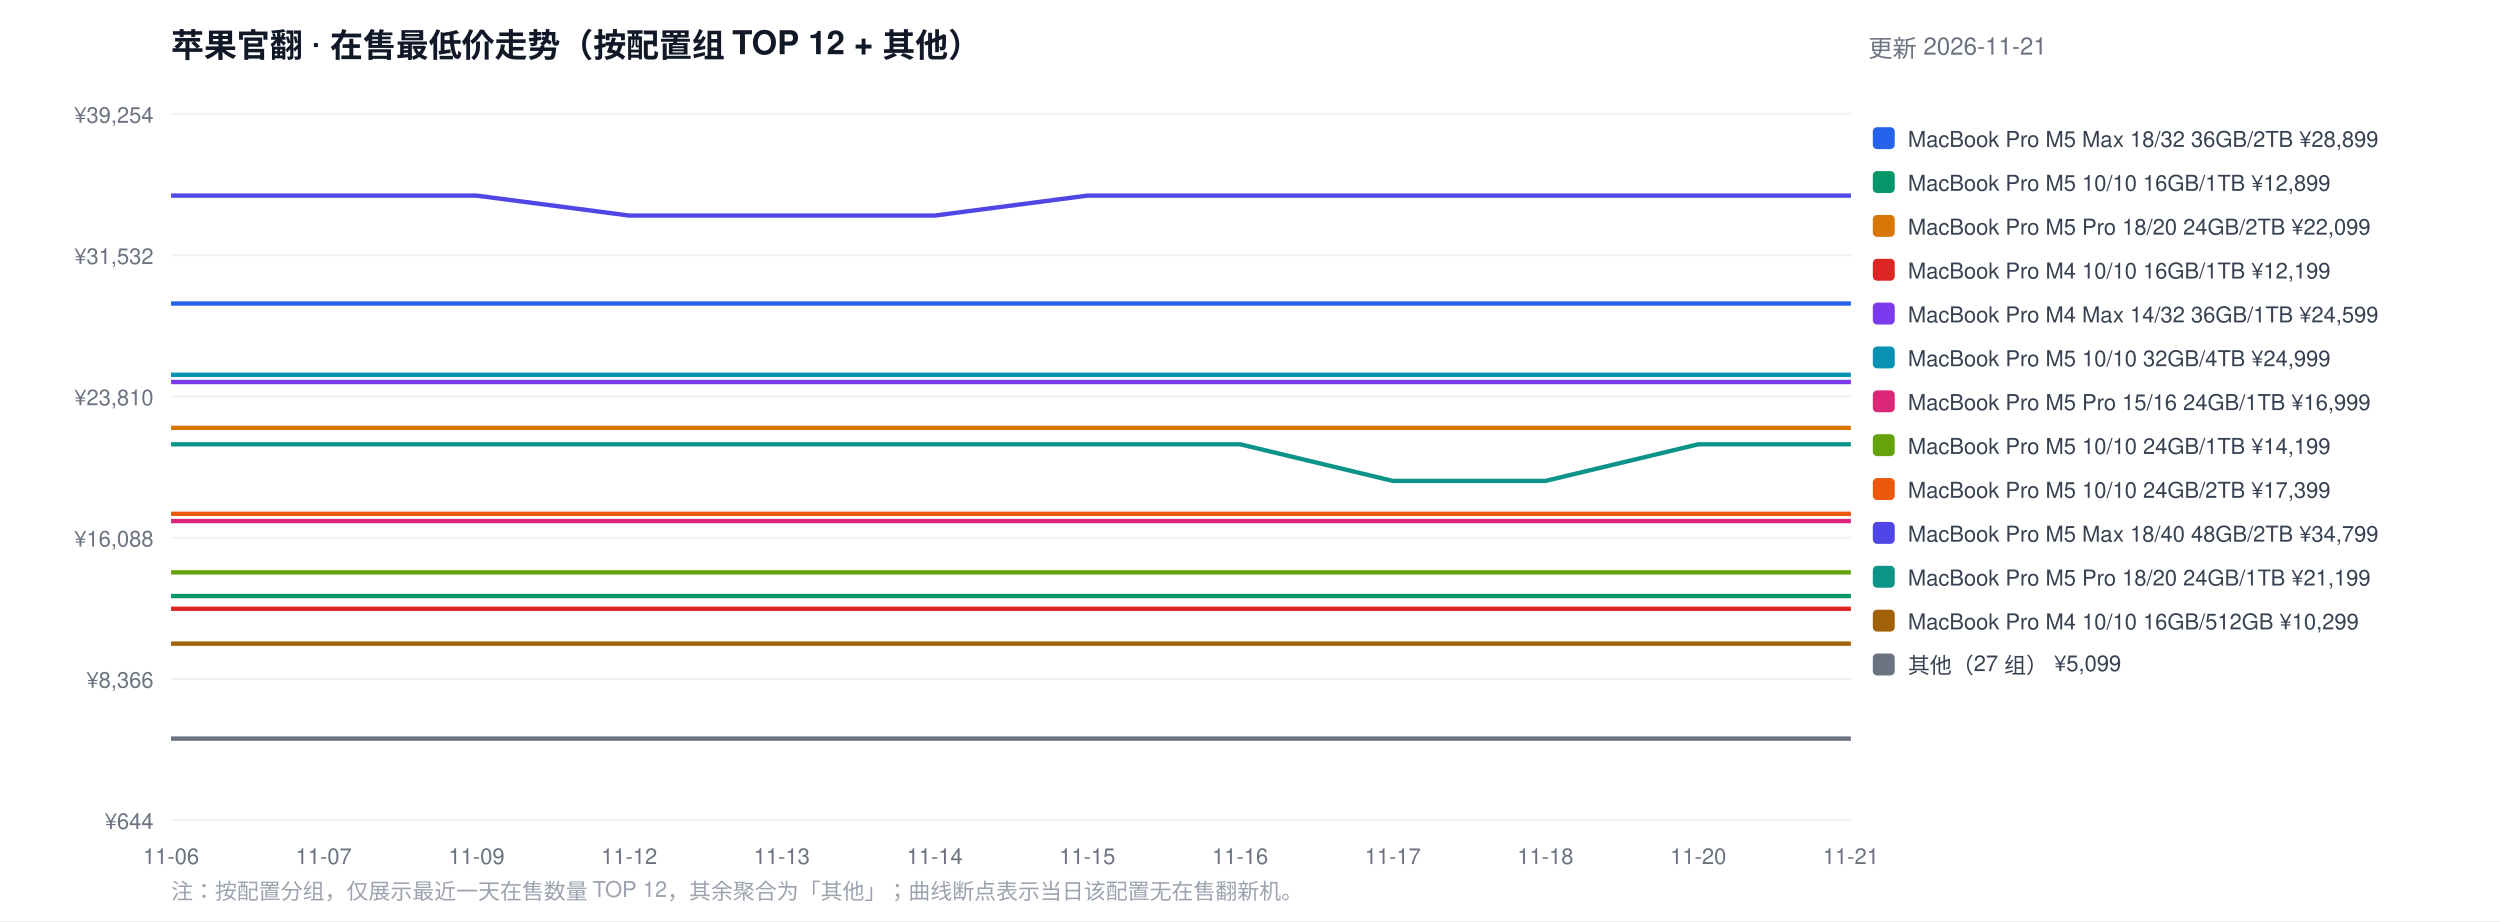
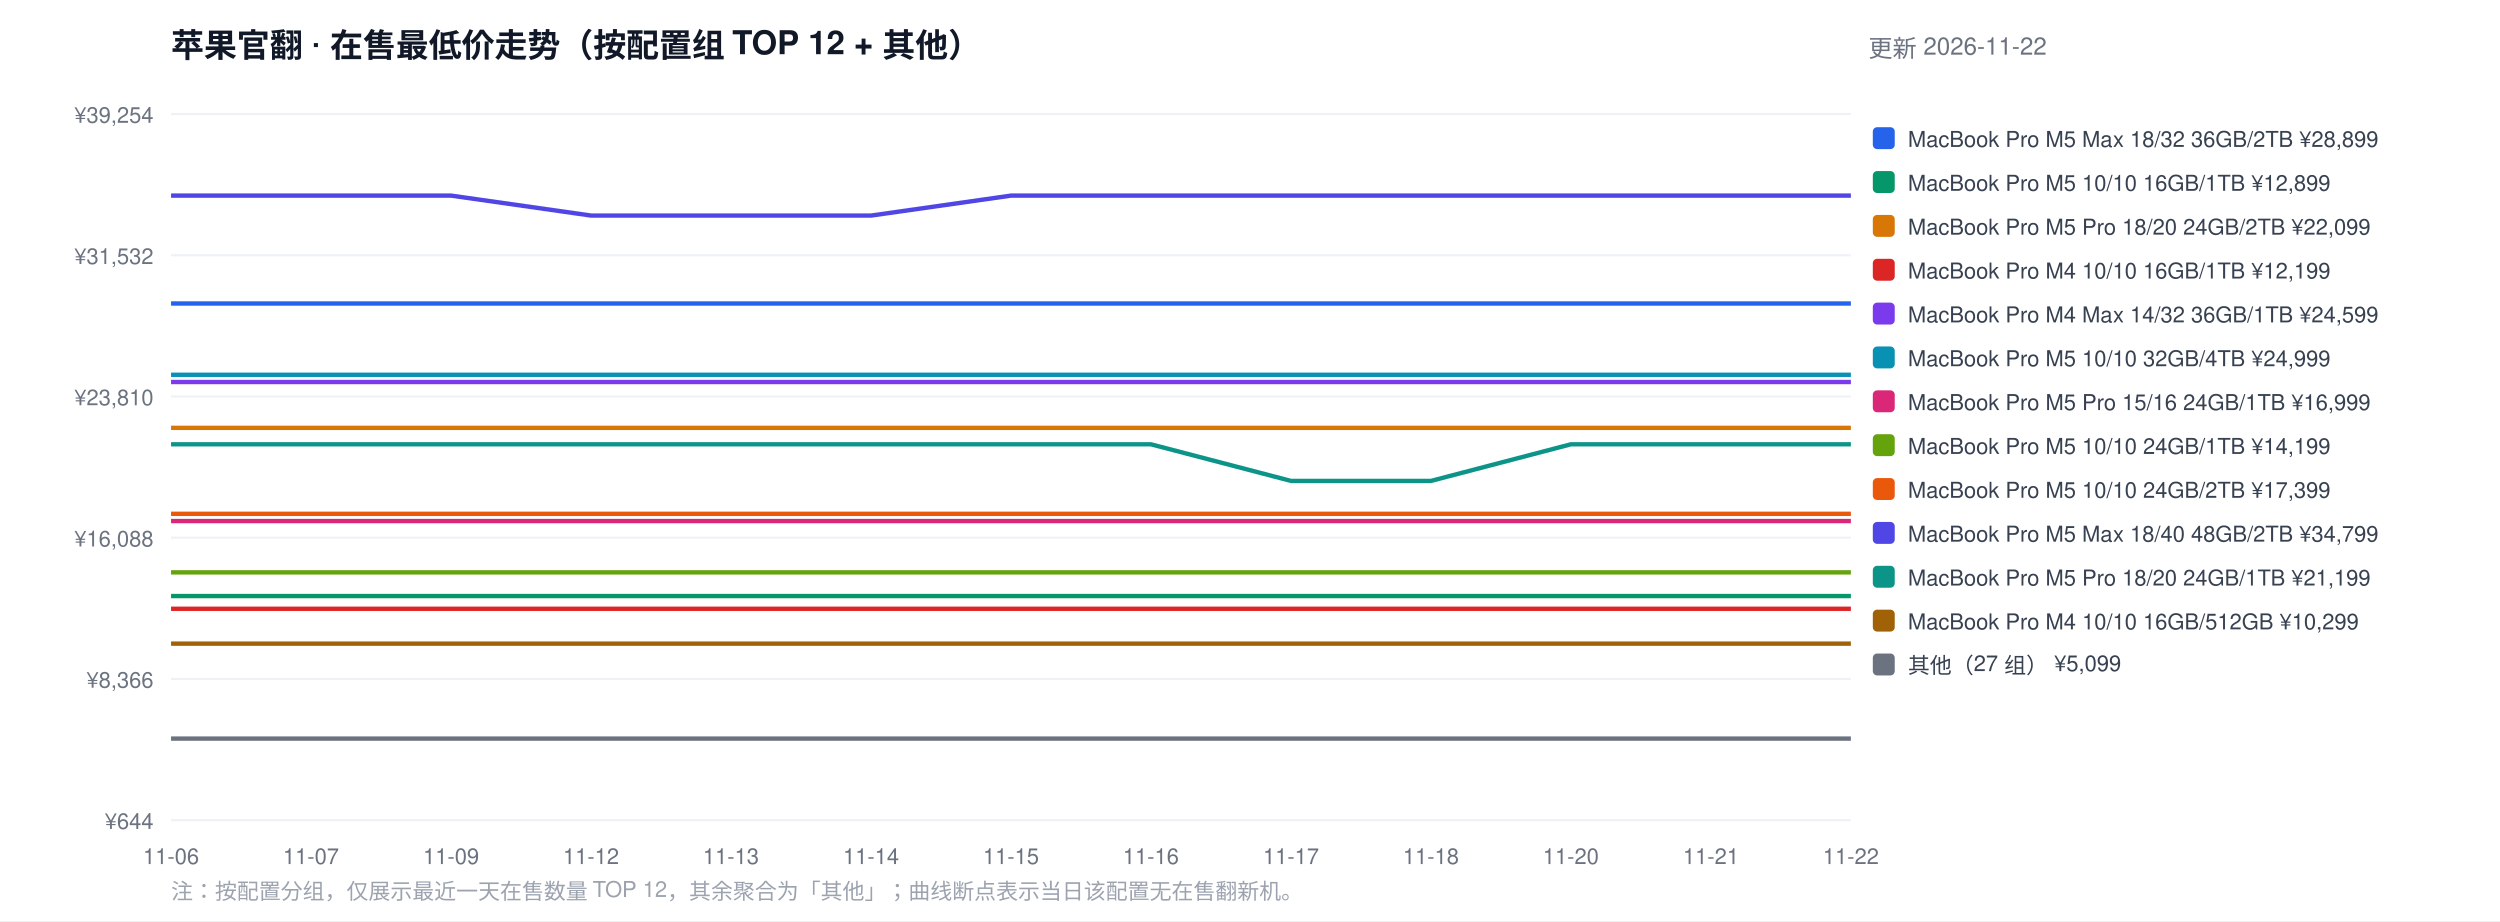
<svg xmlns="http://www.w3.org/2000/svg" width="1140" height="420" viewBox="0 0 1140 420" font-family="-apple-system,Segoe UI,Helvetica,Arial,sans-serif">
  <rect width="1140" height="420" fill="#ffffff" />
  <text x="78" y="26" font-size="15" font-weight="600" fill="#111827">苹果官翻 · 在售最低价走势（按配置组 TOP 12 + 其他）</text>
-   <text x="852" y="26" font-size="11" fill="#6b7280">更新 2026-11-21</text>
+   <text x="852" y="26" font-size="11" fill="#6b7280">更新 2026-11-22</text>
  <line x1="78" y1="374.0" x2="844" y2="374.0" stroke="#eef2f7" />
  <text x="70" y="378.0" font-size="10" fill="#6b7280" text-anchor="end">¥644</text>
  <line x1="78" y1="309.6" x2="844" y2="309.6" stroke="#eef2f7" />
  <text x="70" y="313.6" font-size="10" fill="#6b7280" text-anchor="end">¥8,366</text>
  <line x1="78" y1="245.2" x2="844" y2="245.2" stroke="#eef2f7" />
  <text x="70" y="249.2" font-size="10" fill="#6b7280" text-anchor="end">¥16,088</text>
  <line x1="78" y1="180.8" x2="844" y2="180.8" stroke="#eef2f7" />
  <text x="70" y="184.8" font-size="10" fill="#6b7280" text-anchor="end">¥23,810</text>
  <line x1="78" y1="116.4" x2="844" y2="116.4" stroke="#eef2f7" />
  <text x="70" y="120.4" font-size="10" fill="#6b7280" text-anchor="end">¥31,532</text>
  <line x1="78" y1="52.0" x2="844" y2="52.0" stroke="#eef2f7" />
  <text x="70" y="56.0" font-size="10" fill="#6b7280" text-anchor="end">¥39,254</text>
  <text x="78.0" y="394" font-size="10" fill="#6b7280" text-anchor="middle">11-06</text>
-   <text x="147.6" y="394" font-size="10" fill="#6b7280" text-anchor="middle">11-07</text>
-   <text x="217.3" y="394" font-size="10" fill="#6b7280" text-anchor="middle">11-09</text>
-   <text x="286.9" y="394" font-size="10" fill="#6b7280" text-anchor="middle">11-12</text>
-   <text x="356.5" y="394" font-size="10" fill="#6b7280" text-anchor="middle">11-13</text>
-   <text x="426.2" y="394" font-size="10" fill="#6b7280" text-anchor="middle">11-14</text>
-   <text x="495.8" y="394" font-size="10" fill="#6b7280" text-anchor="middle">11-15</text>
-   <text x="565.5" y="394" font-size="10" fill="#6b7280" text-anchor="middle">11-16</text>
-   <text x="635.1" y="394" font-size="10" fill="#6b7280" text-anchor="middle">11-17</text>
-   <text x="704.7" y="394" font-size="10" fill="#6b7280" text-anchor="middle">11-18</text>
-   <text x="774.4" y="394" font-size="10" fill="#6b7280" text-anchor="middle">11-20</text>
-   <text x="844.0" y="394" font-size="10" fill="#6b7280" text-anchor="middle">11-21</text>
-   <polyline fill="none" stroke="#2563eb" stroke-width="2" points="78.0,138.4 147.6,138.4 217.3,138.4 286.9,138.4 356.5,138.4 426.2,138.4 495.8,138.4 565.5,138.4 635.1,138.4 704.7,138.4 774.4,138.4 844.0,138.4" />
-   <polyline fill="none" stroke="#059669" stroke-width="2" points="78.0,271.8 147.6,271.8 217.3,271.8 286.9,271.8 356.5,271.8 426.2,271.8 495.8,271.8 565.5,271.8 635.1,271.8 704.7,271.8 774.4,271.8 844.0,271.8" />
-   <polyline fill="none" stroke="#d97706" stroke-width="2" points="78.0,195.1 147.6,195.1 217.3,195.1 286.9,195.1 356.5,195.1 426.2,195.1 495.8,195.1 565.5,195.1 635.1,195.1 704.7,195.1 774.4,195.1 844.0,195.1" />
-   <polyline fill="none" stroke="#dc2626" stroke-width="2" points="78.0,277.6 147.6,277.6 217.3,277.6 286.9,277.6 356.5,277.6 426.2,277.6 495.8,277.6 565.5,277.6 635.1,277.6 704.7,277.6 774.4,277.6 844.0,277.6" />
-   <polyline fill="none" stroke="#7c3aed" stroke-width="2" points="78.0,174.2 147.6,174.2 217.3,174.2 286.9,174.2 356.5,174.2 426.2,174.2 495.8,174.2 565.5,174.2 635.1,174.2 704.7,174.2 774.4,174.2 844.0,174.2" />
-   <polyline fill="none" stroke="#0891b2" stroke-width="2" points="78.0,170.9 147.6,170.9 217.3,170.9 286.9,170.9 356.5,170.9 426.2,170.9 495.8,170.9 565.5,170.9 635.1,170.9 704.7,170.9 774.4,170.9 844.0,170.9" />
-   <polyline fill="none" stroke="#db2777" stroke-width="2" points="78.0,237.6 147.6,237.6 217.3,237.6 286.9,237.6 356.5,237.6 426.2,237.6 495.8,237.6 565.5,237.6 635.1,237.6 704.7,237.6 774.4,237.6 844.0,237.6" />
-   <polyline fill="none" stroke="#65a30d" stroke-width="2" points="78.0,261.0 147.6,261.0 217.3,261.0 286.9,261.0 356.5,261.0 426.2,261.0 495.8,261.0 565.5,261.0 635.1,261.0 704.7,261.0 774.4,261.0 844.0,261.0" />
-   <polyline fill="none" stroke="#ea580c" stroke-width="2" points="78.0,234.3 147.6,234.3 217.3,234.3 286.9,234.3 356.5,234.3 426.2,234.3 495.8,234.3 565.5,234.3 635.1,234.3 704.7,234.3 774.4,234.3 844.0,234.3" />
-   <polyline fill="none" stroke="#4f46e5" stroke-width="2" points="78.0,89.2 147.6,89.2 217.3,89.2 286.9,98.3 356.5,98.3 426.2,98.3 495.8,89.2 565.5,89.2 635.1,89.2 704.7,89.2 774.4,89.2 844.0,89.2" />
-   <polyline fill="none" stroke="#0d9488" stroke-width="2" points="78.0,202.6 147.6,202.6 217.3,202.6 286.9,202.6 356.5,202.6 426.2,202.6 495.8,202.6 565.5,202.6 635.1,219.3 704.7,219.3 774.4,202.6 844.0,202.6" />
-   <polyline fill="none" stroke="#a16207" stroke-width="2" points="78.0,293.5 147.6,293.5 217.3,293.5 286.9,293.5 356.5,293.5 426.2,293.5 495.8,293.5 565.5,293.5 635.1,293.5 704.7,293.5 774.4,293.5 844.0,293.5" />
-   <polyline fill="none" stroke="#6b7280" stroke-width="2" points="78.0,336.8 147.6,336.8 217.3,336.8 286.9,336.8 356.5,336.8 426.2,336.8 495.8,336.8 565.5,336.8 635.1,336.8 704.7,336.8 774.4,336.8 844.0,336.8" />
+   <text x="141.8" y="394" font-size="10" fill="#6b7280" text-anchor="middle">11-07</text>
+   <text x="205.7" y="394" font-size="10" fill="#6b7280" text-anchor="middle">11-09</text>
+   <text x="269.5" y="394" font-size="10" fill="#6b7280" text-anchor="middle">11-12</text>
+   <text x="333.3" y="394" font-size="10" fill="#6b7280" text-anchor="middle">11-13</text>
+   <text x="397.2" y="394" font-size="10" fill="#6b7280" text-anchor="middle">11-14</text>
+   <text x="461.0" y="394" font-size="10" fill="#6b7280" text-anchor="middle">11-15</text>
+   <text x="524.8" y="394" font-size="10" fill="#6b7280" text-anchor="middle">11-16</text>
+   <text x="588.7" y="394" font-size="10" fill="#6b7280" text-anchor="middle">11-17</text>
+   <text x="652.5" y="394" font-size="10" fill="#6b7280" text-anchor="middle">11-18</text>
+   <text x="716.3" y="394" font-size="10" fill="#6b7280" text-anchor="middle">11-20</text>
+   <text x="780.2" y="394" font-size="10" fill="#6b7280" text-anchor="middle">11-21</text>
+   <text x="844.0" y="394" font-size="10" fill="#6b7280" text-anchor="middle">11-22</text>
+   <polyline fill="none" stroke="#2563eb" stroke-width="2" points="78.0,138.4 141.8,138.4 205.7,138.4 269.5,138.4 333.3,138.4 397.2,138.4 461.0,138.4 524.8,138.4 588.7,138.4 652.5,138.4 716.3,138.4 780.2,138.4 844.0,138.4" />
+   <polyline fill="none" stroke="#059669" stroke-width="2" points="78.0,271.8 141.8,271.8 205.7,271.8 269.5,271.8 333.3,271.8 397.2,271.8 461.0,271.8 524.8,271.8 588.7,271.8 652.5,271.8 716.3,271.8 780.2,271.8 844.0,271.8" />
+   <polyline fill="none" stroke="#d97706" stroke-width="2" points="78.0,195.1 141.8,195.1 205.7,195.1 269.5,195.1 333.3,195.1 397.2,195.1 461.0,195.1 524.8,195.1 588.7,195.1 652.5,195.1 716.3,195.1 780.2,195.1 844.0,195.1" />
+   <polyline fill="none" stroke="#dc2626" stroke-width="2" points="78.0,277.6 141.8,277.6 205.7,277.6 269.5,277.6 333.3,277.6 397.2,277.6 461.0,277.6 524.8,277.6 588.7,277.6 652.5,277.6 716.3,277.6 780.2,277.6 844.0,277.6" />
+   <polyline fill="none" stroke="#7c3aed" stroke-width="2" points="78.0,174.2 141.8,174.2 205.7,174.2 269.5,174.2 333.3,174.2 397.2,174.2 461.0,174.2 524.8,174.2 588.7,174.2 652.5,174.2 716.3,174.2 780.2,174.2 844.0,174.2" />
+   <polyline fill="none" stroke="#0891b2" stroke-width="2" points="78.0,170.9 141.8,170.9 205.7,170.9 269.5,170.9 333.3,170.9 397.2,170.9 461.0,170.9 524.8,170.9 588.7,170.9 652.5,170.9 716.3,170.9 780.2,170.9 844.0,170.9" />
+   <polyline fill="none" stroke="#db2777" stroke-width="2" points="78.0,237.6 141.8,237.6 205.7,237.6 269.5,237.6 333.3,237.6 397.2,237.6 461.0,237.6 524.8,237.6 588.7,237.6 652.5,237.6 716.3,237.6 780.2,237.6 844.0,237.6" />
+   <polyline fill="none" stroke="#65a30d" stroke-width="2" points="78.0,261.0 141.8,261.0 205.7,261.0 269.5,261.0 333.3,261.0 397.2,261.0 461.0,261.0 524.8,261.0 588.7,261.0 652.5,261.0 716.3,261.0 780.2,261.0 844.0,261.0" />
+   <polyline fill="none" stroke="#ea580c" stroke-width="2" points="78.0,234.3 141.8,234.3 205.7,234.3 269.5,234.3 333.3,234.3 397.2,234.3 461.0,234.3 524.8,234.3 588.7,234.3 652.5,234.3 716.3,234.3 780.2,234.3 844.0,234.3" />
+   <polyline fill="none" stroke="#4f46e5" stroke-width="2" points="78.0,89.2 141.8,89.2 205.7,89.2 269.5,98.3 333.3,98.3 397.2,98.3 461.0,89.2 524.8,89.2 588.7,89.2 652.5,89.2 716.3,89.2 780.2,89.2 844.0,89.2" />
+   <polyline fill="none" stroke="#0d9488" stroke-width="2" points="78.0,202.6 141.8,202.6 205.7,202.6 269.5,202.6 333.3,202.6 397.2,202.6 461.0,202.6 524.8,202.6 588.7,219.3 652.5,219.3 716.3,202.6 780.2,202.6 844.0,202.6" />
+   <polyline fill="none" stroke="#a16207" stroke-width="2" points="78.0,293.5 141.8,293.5 205.7,293.5 269.5,293.5 333.3,293.5 397.2,293.5 461.0,293.5 524.8,293.5 588.7,293.5 652.5,293.5 716.3,293.5 780.2,293.5 844.0,293.5" />
+   <polyline fill="none" stroke="#6b7280" stroke-width="2" points="78.0,336.8 141.8,336.8 205.7,336.8 269.5,336.8 333.3,336.8 397.2,336.8 461.0,336.8 524.8,336.8 588.7,336.8 652.5,336.8 716.3,336.8 780.2,336.8 844.0,336.8" />
  <rect x="854" y="58" width="10" height="10" rx="2" fill="#2563eb" />
  <text x="870" y="67" font-size="10" fill="#374151">MacBook Pro M5 Max 18/32 36GB/2TB ¥28,899</text>
  <rect x="854" y="78" width="10" height="10" rx="2" fill="#059669" />
  <text x="870" y="87" font-size="10" fill="#374151">MacBook Pro M5 10/10 16GB/1TB ¥12,899</text>
  <rect x="854" y="98" width="10" height="10" rx="2" fill="#d97706" />
  <text x="870" y="107" font-size="10" fill="#374151">MacBook Pro M5 Pro 18/20 24GB/2TB ¥22,099</text>
  <rect x="854" y="118" width="10" height="10" rx="2" fill="#dc2626" />
  <text x="870" y="127" font-size="10" fill="#374151">MacBook Pro M4 10/10 16GB/1TB ¥12,199</text>
  <rect x="854" y="138" width="10" height="10" rx="2" fill="#7c3aed" />
  <text x="870" y="147" font-size="10" fill="#374151">MacBook Pro M4 Max 14/32 36GB/1TB ¥24,599</text>
  <rect x="854" y="158" width="10" height="10" rx="2" fill="#0891b2" />
  <text x="870" y="167" font-size="10" fill="#374151">MacBook Pro M5 10/10 32GB/4TB ¥24,999</text>
  <rect x="854" y="178" width="10" height="10" rx="2" fill="#db2777" />
  <text x="870" y="187" font-size="10" fill="#374151">MacBook Pro M5 Pro 15/16 24GB/1TB ¥16,999</text>
  <rect x="854" y="198" width="10" height="10" rx="2" fill="#65a30d" />
  <text x="870" y="207" font-size="10" fill="#374151">MacBook Pro M5 10/10 24GB/1TB ¥14,199</text>
  <rect x="854" y="218" width="10" height="10" rx="2" fill="#ea580c" />
  <text x="870" y="227" font-size="10" fill="#374151">MacBook Pro M5 10/10 24GB/2TB ¥17,399</text>
  <rect x="854" y="238" width="10" height="10" rx="2" fill="#4f46e5" />
  <text x="870" y="247" font-size="10" fill="#374151">MacBook Pro M5 Max 18/40 48GB/2TB ¥34,799</text>
  <rect x="854" y="258" width="10" height="10" rx="2" fill="#0d9488" />
  <text x="870" y="267" font-size="10" fill="#374151">MacBook Pro M5 Pro 18/20 24GB/1TB ¥21,199</text>
  <rect x="854" y="278" width="10" height="10" rx="2" fill="#a16207" />
  <text x="870" y="287" font-size="10" fill="#374151">MacBook Pro M4 10/10 16GB/512GB ¥10,299</text>
  <rect x="854" y="298" width="10" height="10" rx="2" fill="#6b7280" />
  <text x="870" y="307" font-size="10" fill="#374151">其他（27 组） ¥5,099</text>
  <text x="78" y="410" font-size="10" fill="#9ca3af">注：按配置分组，仅展示最近一天在售数量 TOP 12，其余聚合为「其他」；曲线断点表示当日该配置无在售翻新机。</text>
</svg>
